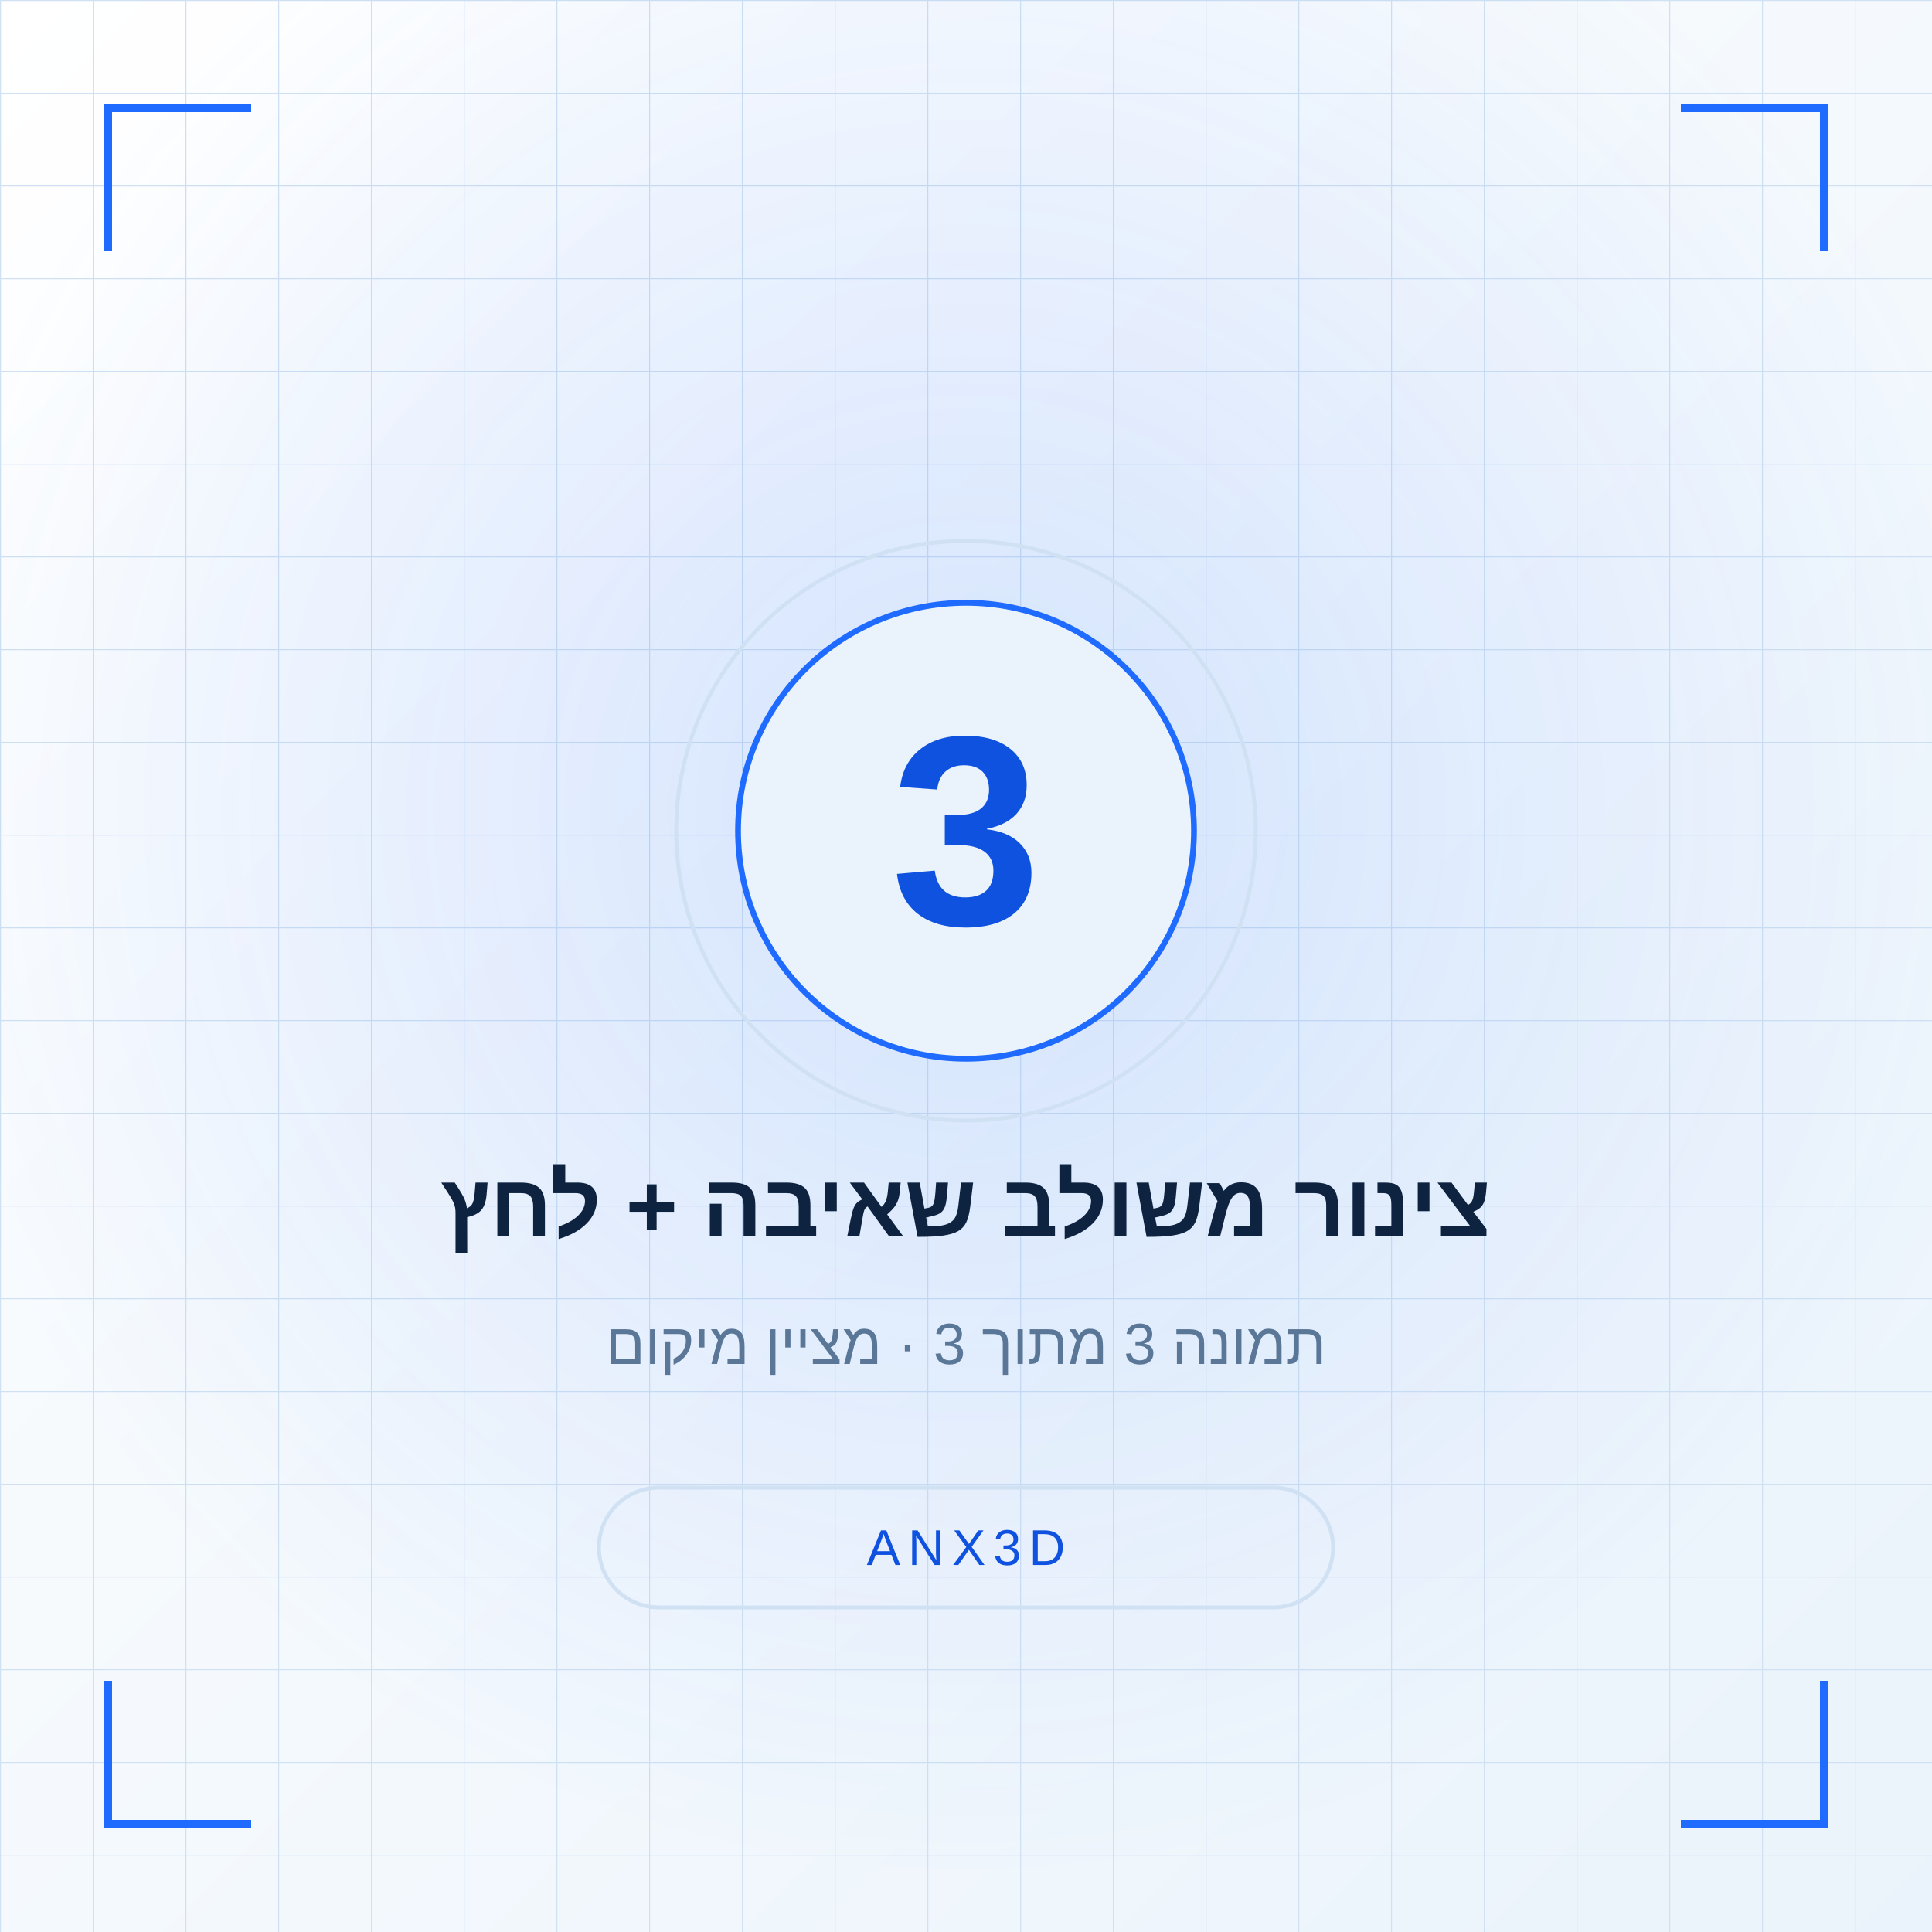
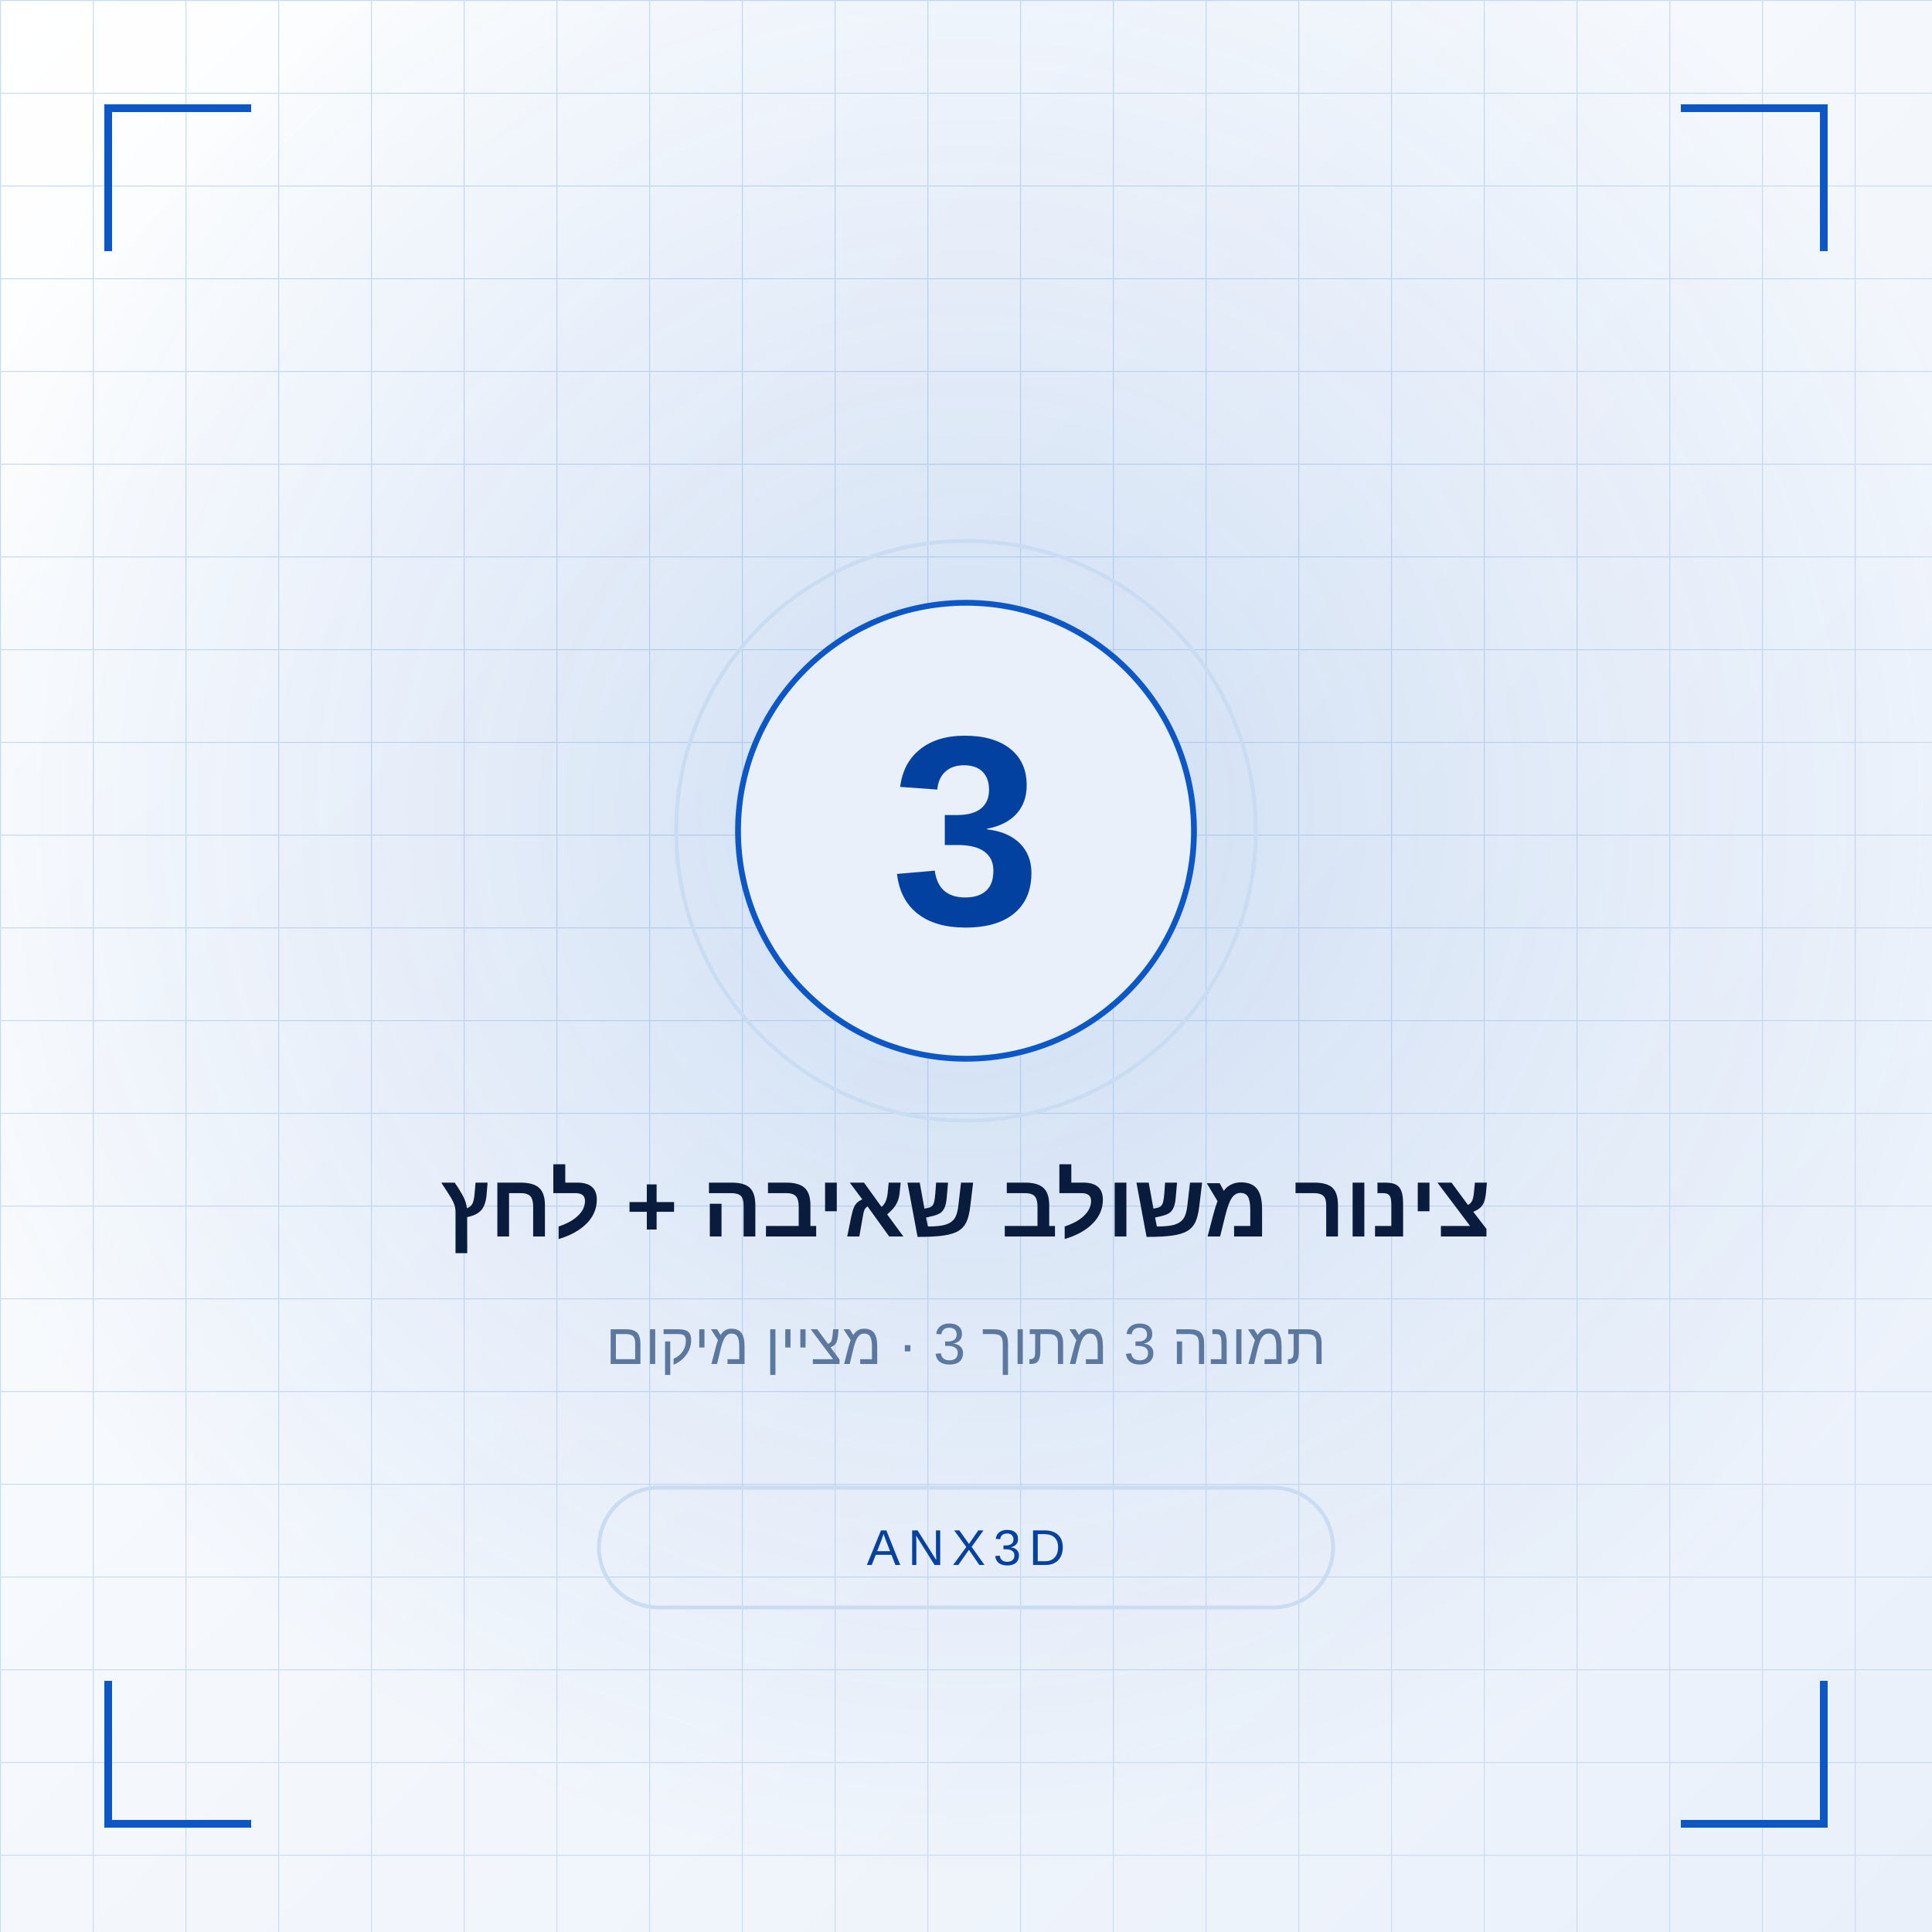
<svg xmlns="http://www.w3.org/2000/svg" width="1000" height="1000" viewBox="0 0 1000 1000" role="img" aria-label="צינור משולב שאיבה + לחץ — תמונה 3 מתוך 3 (מציין מיקום)">
  <defs>
    <linearGradient id="bg" x1="0" y1="0" x2="1" y2="1">
      <stop offset="0%" stop-color="#ffffff" />
-       <stop offset="100%" stop-color="#eaf3fb" />
+       <stop offset="100%" stop-color="#e9f0fa" />
    </linearGradient>
    <pattern id="grid" width="48" height="48" patternUnits="userSpaceOnUse">
-       <path d="M48 0H0V48" fill="none" stroke="#cfe1f2" stroke-width="1" />
+       <path d="M48 0H0V48" fill="none" stroke="#c9dcf1" stroke-width="1" />
    </pattern>
    <radialGradient id="glow" cx="50%" cy="42%" r="55%">
-       <stop offset="0%" stop-color="#1f6bff" stop-opacity="0.16" />
-       <stop offset="100%" stop-color="#1f6bff" stop-opacity="0" />
+       <stop offset="0%" stop-color="#0b57c7" stop-opacity="0.16" />
+       <stop offset="100%" stop-color="#0b57c7" stop-opacity="0" />
    </radialGradient>
  </defs>
  <rect width="1000" height="1000" fill="url(#bg)" />
  <rect width="1000" height="1000" fill="url(#grid)" />
  <rect width="1000" height="1000" fill="url(#glow)" />
-   <path d="M56 128V56h72" fill="none" stroke="#1f6bff" stroke-width="4" stroke-linecap="square" />
-   <path d="M872 56h72v72" fill="none" stroke="#1f6bff" stroke-width="4" stroke-linecap="square" />
-   <path d="M944 872v72h-72" fill="none" stroke="#1f6bff" stroke-width="4" stroke-linecap="square" />
-   <path d="M128 944H56v-72" fill="none" stroke="#1f6bff" stroke-width="4" stroke-linecap="square" />
-   <circle cx="500" cy="430" r="150" fill="none" stroke="#cfe1f2" stroke-width="2" />
-   <circle cx="500" cy="430" r="118" fill="#eaf3fb" stroke="#1f6bff" stroke-width="3" />
-   <text x="500" y="430" text-anchor="middle" dominant-baseline="central" font-family="Heebo, Arial, sans-serif" font-size="140" font-weight="700" fill="#0f52e0">3</text>
-   <text x="500" y="640" text-anchor="middle" direction="rtl" font-family="Heebo, Arial, sans-serif" font-size="46" font-weight="700" fill="#0d2340">צינור משולב שאיבה + לחץ</text>
-   <text x="500" y="706" text-anchor="middle" direction="rtl" font-family="Heebo, Arial, sans-serif" font-size="30" fill="#5b7797">תמונה 3 מתוך 3 · מציין מיקום</text>
-   <rect x="310" y="770" width="380" height="62" rx="31" fill="none" stroke="#cfe1f2" stroke-width="2" />
-   <text x="500" y="801" text-anchor="middle" dominant-baseline="central" font-family="Heebo, Arial, sans-serif" font-size="26" letter-spacing="4" fill="#0f52e0">ANX3D</text>
+   <path d="M56 128V56h72" fill="none" stroke="#0b57c7" stroke-width="4" stroke-linecap="square" />
+   <path d="M872 56h72v72" fill="none" stroke="#0b57c7" stroke-width="4" stroke-linecap="square" />
+   <path d="M944 872v72h-72" fill="none" stroke="#0b57c7" stroke-width="4" stroke-linecap="square" />
+   <path d="M128 944H56v-72" fill="none" stroke="#0b57c7" stroke-width="4" stroke-linecap="square" />
+   <circle cx="500" cy="430" r="150" fill="none" stroke="#c9dcf1" stroke-width="2" />
+   <circle cx="500" cy="430" r="118" fill="#e9f0fa" stroke="#0b57c7" stroke-width="3" />
+   <text x="500" y="430" text-anchor="middle" dominant-baseline="central" font-family="Heebo, Arial, sans-serif" font-size="140" font-weight="700" fill="#0341a0">3</text>
+   <text x="500" y="640" text-anchor="middle" direction="rtl" font-family="Heebo, Arial, sans-serif" font-size="46" font-weight="700" fill="#0a1c3d">צינור משולב שאיבה + לחץ</text>
+   <text x="500" y="706" text-anchor="middle" direction="rtl" font-family="Heebo, Arial, sans-serif" font-size="30" fill="#5c789e">תמונה 3 מתוך 3 · מציין מיקום</text>
+   <rect x="310" y="770" width="380" height="62" rx="31" fill="none" stroke="#c9dcf1" stroke-width="2" />
+   <text x="500" y="801" text-anchor="middle" dominant-baseline="central" font-family="Heebo, Arial, sans-serif" font-size="26" letter-spacing="4" fill="#0341a0">ANX3D</text>
</svg>
